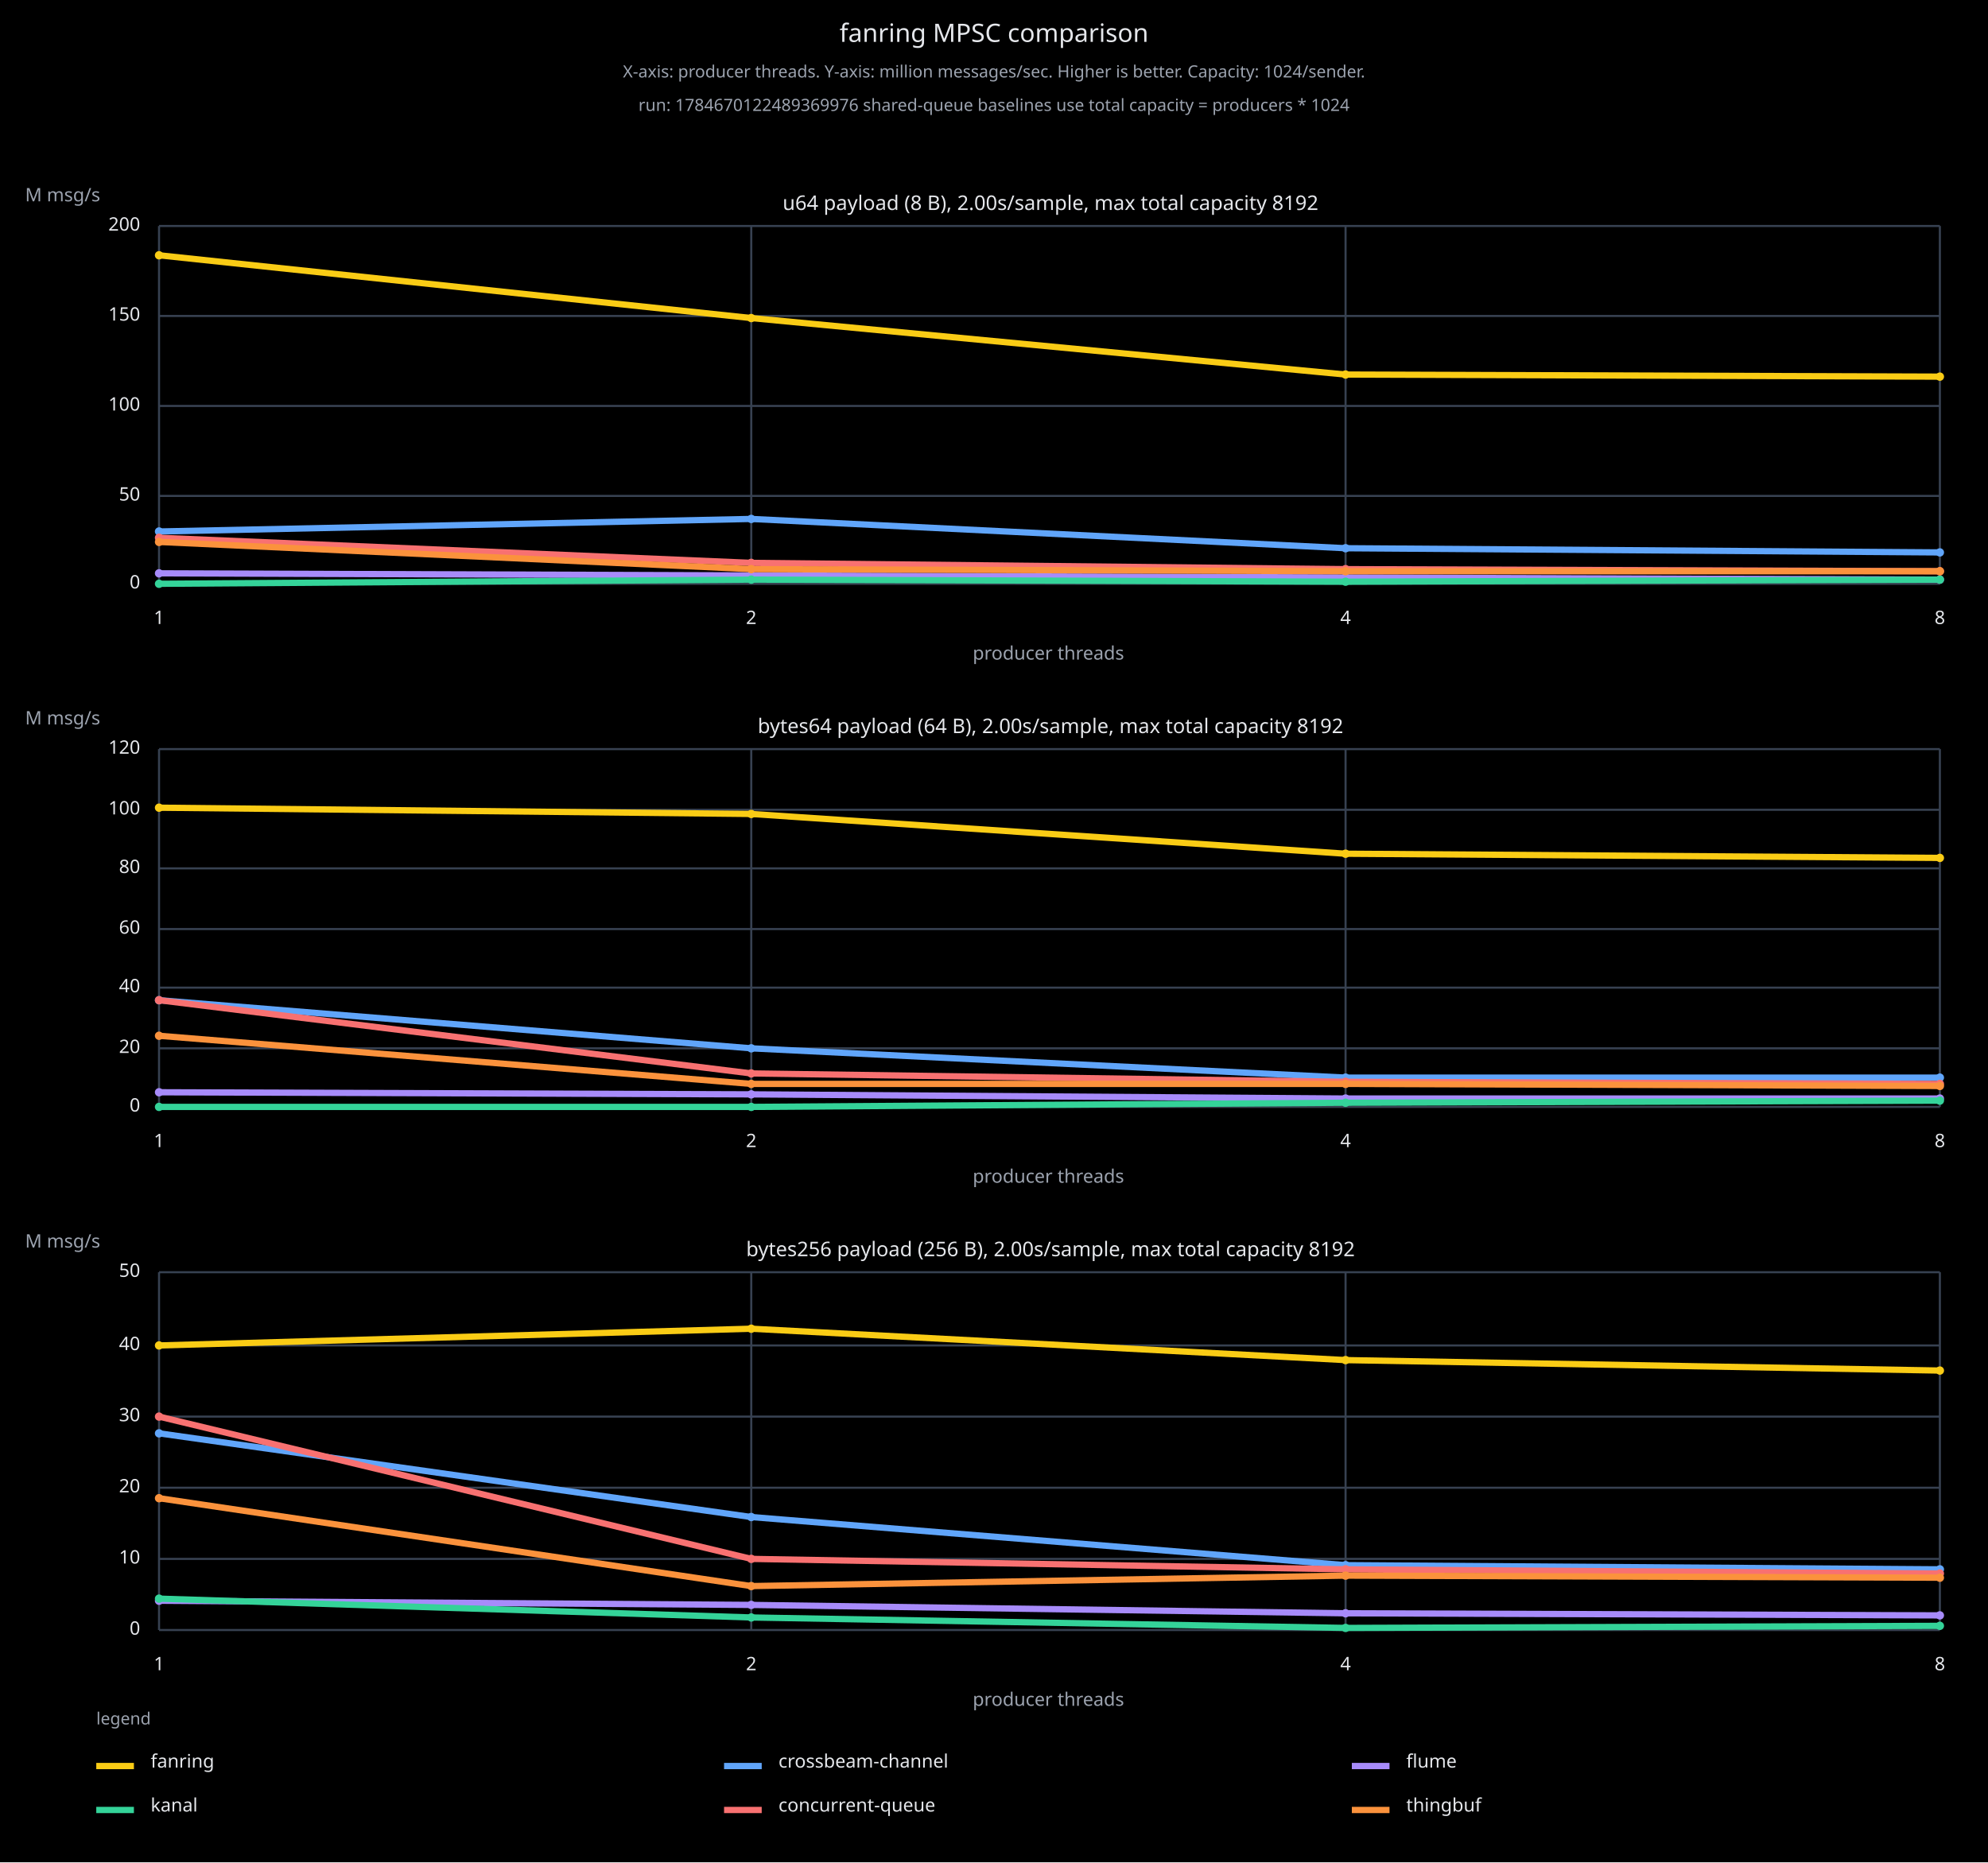
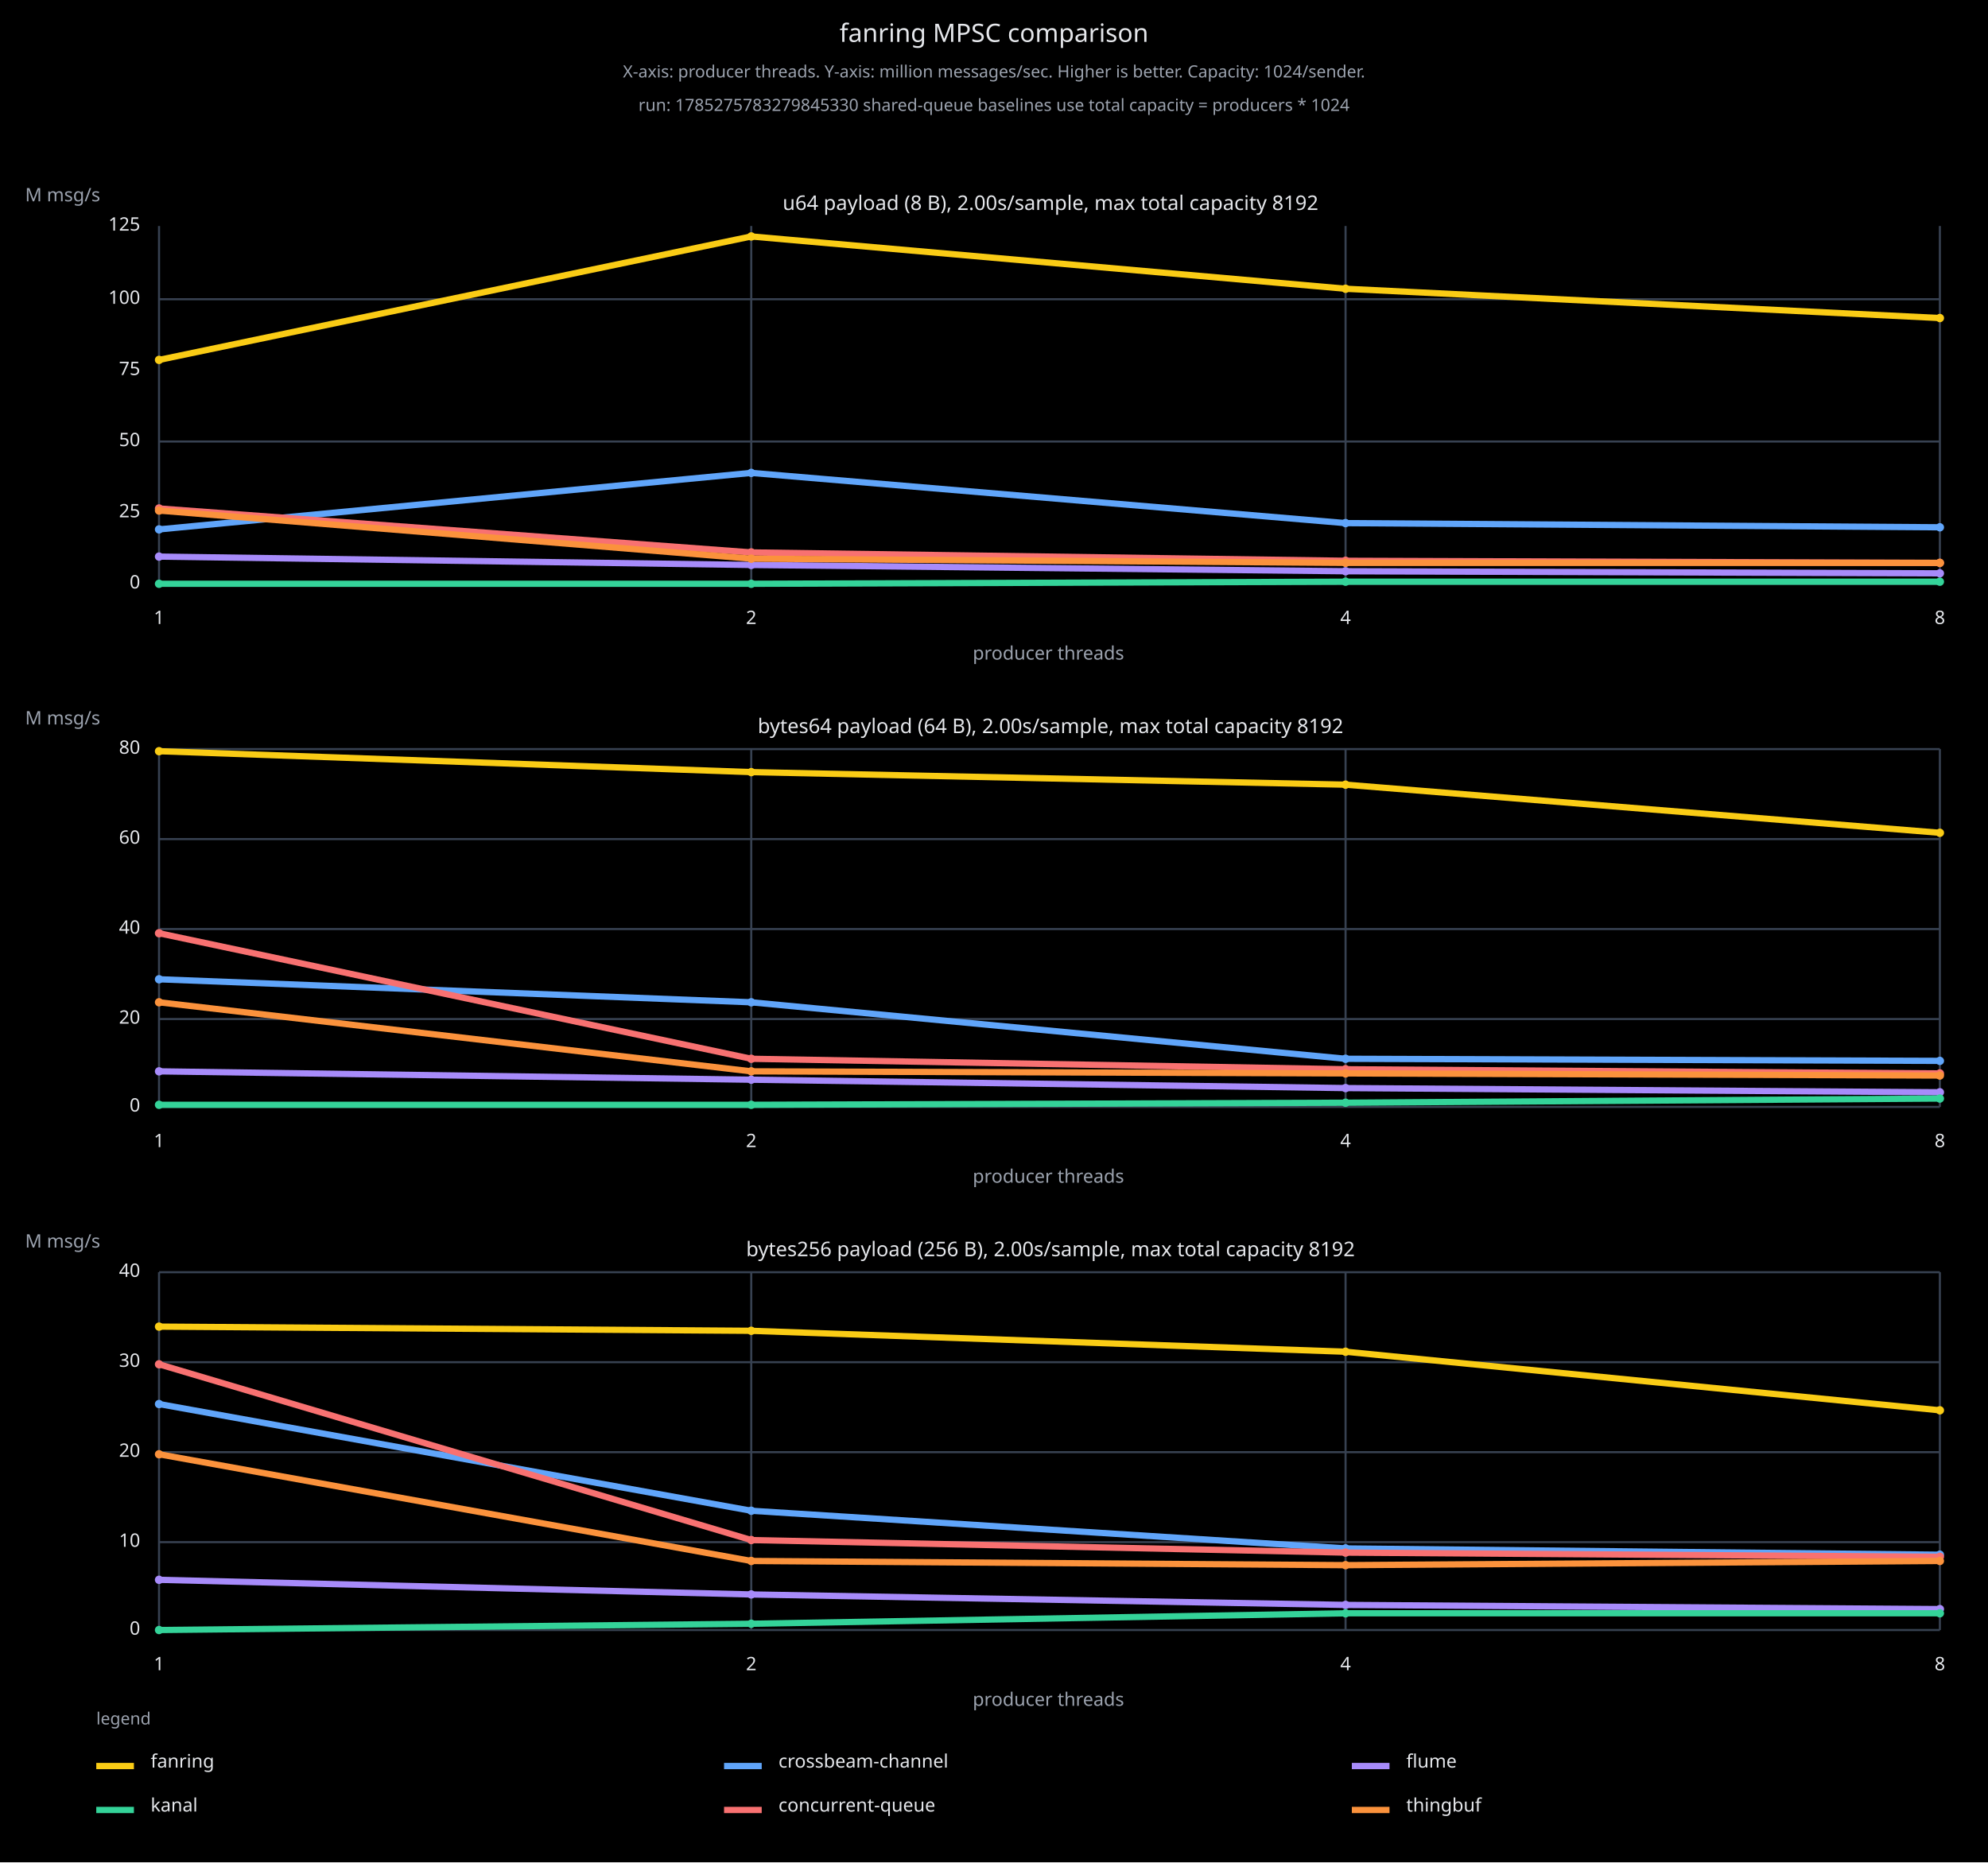
<svg xmlns="http://www.w3.org/2000/svg" width="950" height="890" viewBox="0 0 950 890">
  <rect x="0" y="0" width="950" height="890" opacity="1" fill="#000000" stroke="none" />
  <text x="475" y="17" dy="0.5ex" text-anchor="middle" font-family="sans-serif" font-size="12.097" opacity="1" fill="#E5E7EB">
fanring MPSC comparison
</text>
  <text x="475" y="35" dy="0.5ex" text-anchor="middle" font-family="sans-serif" font-size="8.065" opacity="1" fill="#9CA3AF">
X-axis: producer threads. Y-axis: million messages/sec. Higher is better. Capacity: 1024/sender.
</text>
  <text x="475" y="51" dy="0.5ex" text-anchor="middle" font-family="sans-serif" font-size="8.065" opacity="1" fill="#9CA3AF">
- run: 1784670122489369976   shared-queue baselines use total capacity = producers * 1024
+ run: 1785275783279845330   shared-queue baselines use total capacity = producers * 1024
</text>
  <text x="502" y="93" dy="0.76em" text-anchor="middle" font-family="sans-serif" font-size="9.677" opacity="1" fill="#E5E7EB">
u64 payload (8 B), 2.00s/sample, max total capacity 8192
</text>
  <line opacity="1" stroke="#374151" stroke-width="1" x1="76" y1="279" x2="76" y2="108" />
  <line opacity="1" stroke="#374151" stroke-width="1" x1="359" y1="279" x2="359" y2="108" />
  <line opacity="1" stroke="#374151" stroke-width="1" x1="643" y1="279" x2="643" y2="108" />
  <line opacity="1" stroke="#374151" stroke-width="1" x1="927" y1="279" x2="927" y2="108" />
  <line opacity="1" stroke="#374151" stroke-width="1" x1="76" y1="279" x2="927" y2="279" />
-   <line opacity="1" stroke="#374151" stroke-width="1" x1="76" y1="237" x2="927" y2="237" />
-   <line opacity="1" stroke="#374151" stroke-width="1" x1="76" y1="194" x2="927" y2="194" />
-   <line opacity="1" stroke="#374151" stroke-width="1" x1="76" y1="151" x2="927" y2="151" />
-   <line opacity="1" stroke="#374151" stroke-width="1" x1="76" y1="108" x2="927" y2="108" />
+   <line opacity="1" stroke="#374151" stroke-width="1" x1="76" y1="211" x2="927" y2="211" />
+   <line opacity="1" stroke="#374151" stroke-width="1" x1="76" y1="143" x2="927" y2="143" />
  <text x="76" y="296" dy="0.5ex" text-anchor="middle" font-family="sans-serif" font-size="8.871" opacity="1" fill="#E5E7EB">
1
</text>
  <text x="359" y="296" dy="0.5ex" text-anchor="middle" font-family="sans-serif" font-size="8.871" opacity="1" fill="#E5E7EB">
2
</text>
  <text x="643" y="296" dy="0.5ex" text-anchor="middle" font-family="sans-serif" font-size="8.871" opacity="1" fill="#E5E7EB">
4
</text>
  <text x="927" y="296" dy="0.5ex" text-anchor="middle" font-family="sans-serif" font-size="8.871" opacity="1" fill="#E5E7EB">
8
</text>
  <text x="501" y="313" dy="0.5ex" text-anchor="middle" font-family="sans-serif" font-size="8.871" opacity="1" fill="#9CA3AF">
producer threads
</text>
  <text x="67" y="279" dy="0.5ex" text-anchor="end" font-family="sans-serif" font-size="8.871" opacity="1" fill="#E5E7EB">
0
</text>
-   <text x="67" y="237" dy="0.5ex" text-anchor="end" font-family="sans-serif" font-size="8.871" opacity="1" fill="#E5E7EB">
+   <text x="67" y="245" dy="0.5ex" text-anchor="end" font-family="sans-serif" font-size="8.871" opacity="1" fill="#E5E7EB">
+ 25
+ </text>
+   <text x="67" y="211" dy="0.5ex" text-anchor="end" font-family="sans-serif" font-size="8.871" opacity="1" fill="#E5E7EB">
50
</text>
-   <text x="67" y="194" dy="0.5ex" text-anchor="end" font-family="sans-serif" font-size="8.871" opacity="1" fill="#E5E7EB">
+   <text x="67" y="177" dy="0.5ex" text-anchor="end" font-family="sans-serif" font-size="8.871" opacity="1" fill="#E5E7EB">
+ 75
+ </text>
+   <text x="67" y="143" dy="0.5ex" text-anchor="end" font-family="sans-serif" font-size="8.871" opacity="1" fill="#E5E7EB">
100
</text>
-   <text x="67" y="151" dy="0.5ex" text-anchor="end" font-family="sans-serif" font-size="8.871" opacity="1" fill="#E5E7EB">
- 150
- </text>
  <text x="67" y="108" dy="0.5ex" text-anchor="end" font-family="sans-serif" font-size="8.871" opacity="1" fill="#E5E7EB">
- 200
+ 125
</text>
  <text x="12" y="94" dy="0.5ex" text-anchor="start" font-family="sans-serif" font-size="8.871" opacity="1" fill="#9CA3AF">
M msg/s
</text>
-   <polyline fill="none" opacity="1" stroke="#FACC15" stroke-width="3" points="76,122 359,152 643,179 927,180 " />
-   <circle cx="76" cy="122" r="2" opacity="1" fill="#FACC15" stroke="none" stroke-width="1" />
-   <circle cx="359" cy="152" r="2" opacity="1" fill="#FACC15" stroke="none" stroke-width="1" />
-   <circle cx="643" cy="179" r="2" opacity="1" fill="#FACC15" stroke="none" stroke-width="1" />
-   <circle cx="927" cy="180" r="2" opacity="1" fill="#FACC15" stroke="none" stroke-width="1" />
-   <polyline fill="none" opacity="1" stroke="#60A5FA" stroke-width="3" points="76,254 359,248 643,262 927,264 " />
-   <circle cx="76" cy="254" r="2" opacity="1" fill="#60A5FA" stroke="none" stroke-width="1" />
-   <circle cx="359" cy="248" r="2" opacity="1" fill="#60A5FA" stroke="none" stroke-width="1" />
-   <circle cx="643" cy="262" r="2" opacity="1" fill="#60A5FA" stroke="none" stroke-width="1" />
-   <circle cx="927" cy="264" r="2" opacity="1" fill="#60A5FA" stroke="none" stroke-width="1" />
-   <polyline fill="none" opacity="1" stroke="#A78BFA" stroke-width="3" points="76,274 359,275 643,276 927,277 " />
-   <circle cx="76" cy="274" r="2" opacity="1" fill="#A78BFA" stroke="none" stroke-width="1" />
-   <circle cx="359" cy="275" r="2" opacity="1" fill="#A78BFA" stroke="none" stroke-width="1" />
-   <circle cx="643" cy="276" r="2" opacity="1" fill="#A78BFA" stroke="none" stroke-width="1" />
-   <circle cx="927" cy="277" r="2" opacity="1" fill="#A78BFA" stroke="none" stroke-width="1" />
-   <polyline fill="none" opacity="1" stroke="#34D399" stroke-width="3" points="76,279 359,277 643,278 927,277 " />
+   <polyline fill="none" opacity="1" stroke="#FACC15" stroke-width="3" points="76,172 359,113 643,138 927,152 " />
+   <circle cx="76" cy="172" r="2" opacity="1" fill="#FACC15" stroke="none" stroke-width="1" />
+   <circle cx="359" cy="113" r="2" opacity="1" fill="#FACC15" stroke="none" stroke-width="1" />
+   <circle cx="643" cy="138" r="2" opacity="1" fill="#FACC15" stroke="none" stroke-width="1" />
+   <circle cx="927" cy="152" r="2" opacity="1" fill="#FACC15" stroke="none" stroke-width="1" />
+   <polyline fill="none" opacity="1" stroke="#60A5FA" stroke-width="3" points="76,253 359,226 643,250 927,252 " />
+   <circle cx="76" cy="253" r="2" opacity="1" fill="#60A5FA" stroke="none" stroke-width="1" />
+   <circle cx="359" cy="226" r="2" opacity="1" fill="#60A5FA" stroke="none" stroke-width="1" />
+   <circle cx="643" cy="250" r="2" opacity="1" fill="#60A5FA" stroke="none" stroke-width="1" />
+   <circle cx="927" cy="252" r="2" opacity="1" fill="#60A5FA" stroke="none" stroke-width="1" />
+   <polyline fill="none" opacity="1" stroke="#A78BFA" stroke-width="3" points="76,266 359,270 643,273 927,274 " />
+   <circle cx="76" cy="266" r="2" opacity="1" fill="#A78BFA" stroke="none" stroke-width="1" />
+   <circle cx="359" cy="270" r="2" opacity="1" fill="#A78BFA" stroke="none" stroke-width="1" />
+   <circle cx="643" cy="273" r="2" opacity="1" fill="#A78BFA" stroke="none" stroke-width="1" />
+   <circle cx="927" cy="274" r="2" opacity="1" fill="#A78BFA" stroke="none" stroke-width="1" />
+   <polyline fill="none" opacity="1" stroke="#34D399" stroke-width="3" points="76,279 359,279 643,278 927,278 " />
  <circle cx="76" cy="279" r="2" opacity="1" fill="#34D399" stroke="none" stroke-width="1" />
-   <circle cx="359" cy="277" r="2" opacity="1" fill="#34D399" stroke="none" stroke-width="1" />
+   <circle cx="359" cy="279" r="2" opacity="1" fill="#34D399" stroke="none" stroke-width="1" />
  <circle cx="643" cy="278" r="2" opacity="1" fill="#34D399" stroke="none" stroke-width="1" />
-   <circle cx="927" cy="277" r="2" opacity="1" fill="#34D399" stroke="none" stroke-width="1" />
-   <polyline fill="none" opacity="1" stroke="#F87171" stroke-width="3" points="76,257 359,269 643,272 927,273 " />
-   <circle cx="76" cy="257" r="2" opacity="1" fill="#F87171" stroke="none" stroke-width="1" />
-   <circle cx="359" cy="269" r="2" opacity="1" fill="#F87171" stroke="none" stroke-width="1" />
-   <circle cx="643" cy="272" r="2" opacity="1" fill="#F87171" stroke="none" stroke-width="1" />
-   <circle cx="927" cy="273" r="2" opacity="1" fill="#F87171" stroke="none" stroke-width="1" />
-   <polyline fill="none" opacity="1" stroke="#FB923C" stroke-width="3" points="76,259 359,272 643,273 927,273 " />
-   <circle cx="76" cy="259" r="2" opacity="1" fill="#FB923C" stroke="none" stroke-width="1" />
-   <circle cx="359" cy="272" r="2" opacity="1" fill="#FB923C" stroke="none" stroke-width="1" />
-   <circle cx="643" cy="273" r="2" opacity="1" fill="#FB923C" stroke="none" stroke-width="1" />
-   <circle cx="927" cy="273" r="2" opacity="1" fill="#FB923C" stroke="none" stroke-width="1" />
+   <circle cx="927" cy="278" r="2" opacity="1" fill="#34D399" stroke="none" stroke-width="1" />
+   <polyline fill="none" opacity="1" stroke="#F87171" stroke-width="3" points="76,243 359,264 643,268 927,269 " />
+   <circle cx="76" cy="243" r="2" opacity="1" fill="#F87171" stroke="none" stroke-width="1" />
+   <circle cx="359" cy="264" r="2" opacity="1" fill="#F87171" stroke="none" stroke-width="1" />
+   <circle cx="643" cy="268" r="2" opacity="1" fill="#F87171" stroke="none" stroke-width="1" />
+   <circle cx="927" cy="269" r="2" opacity="1" fill="#F87171" stroke="none" stroke-width="1" />
+   <polyline fill="none" opacity="1" stroke="#FB923C" stroke-width="3" points="76,244 359,267 643,269 927,269 " />
+   <circle cx="76" cy="244" r="2" opacity="1" fill="#FB923C" stroke="none" stroke-width="1" />
+   <circle cx="359" cy="267" r="2" opacity="1" fill="#FB923C" stroke="none" stroke-width="1" />
+   <circle cx="643" cy="269" r="2" opacity="1" fill="#FB923C" stroke="none" stroke-width="1" />
+   <circle cx="927" cy="269" r="2" opacity="1" fill="#FB923C" stroke="none" stroke-width="1" />
  <text x="502" y="343" dy="0.76em" text-anchor="middle" font-family="sans-serif" font-size="9.677" opacity="1" fill="#E5E7EB">
bytes64 payload (64 B), 2.00s/sample, max total capacity 8192
</text>
  <line opacity="1" stroke="#374151" stroke-width="1" x1="76" y1="529" x2="76" y2="358" />
  <line opacity="1" stroke="#374151" stroke-width="1" x1="359" y1="529" x2="359" y2="358" />
  <line opacity="1" stroke="#374151" stroke-width="1" x1="643" y1="529" x2="643" y2="358" />
  <line opacity="1" stroke="#374151" stroke-width="1" x1="927" y1="529" x2="927" y2="358" />
  <line opacity="1" stroke="#374151" stroke-width="1" x1="76" y1="529" x2="927" y2="529" />
-   <line opacity="1" stroke="#374151" stroke-width="1" x1="76" y1="501" x2="927" y2="501" />
-   <line opacity="1" stroke="#374151" stroke-width="1" x1="76" y1="472" x2="927" y2="472" />
+   <line opacity="1" stroke="#374151" stroke-width="1" x1="76" y1="487" x2="927" y2="487" />
  <line opacity="1" stroke="#374151" stroke-width="1" x1="76" y1="444" x2="927" y2="444" />
-   <line opacity="1" stroke="#374151" stroke-width="1" x1="76" y1="415" x2="927" y2="415" />
-   <line opacity="1" stroke="#374151" stroke-width="1" x1="76" y1="387" x2="927" y2="387" />
+   <line opacity="1" stroke="#374151" stroke-width="1" x1="76" y1="401" x2="927" y2="401" />
  <line opacity="1" stroke="#374151" stroke-width="1" x1="76" y1="358" x2="927" y2="358" />
  <text x="76" y="546" dy="0.5ex" text-anchor="middle" font-family="sans-serif" font-size="8.871" opacity="1" fill="#E5E7EB">
1
</text>
  <text x="359" y="546" dy="0.5ex" text-anchor="middle" font-family="sans-serif" font-size="8.871" opacity="1" fill="#E5E7EB">
2
</text>
  <text x="643" y="546" dy="0.5ex" text-anchor="middle" font-family="sans-serif" font-size="8.871" opacity="1" fill="#E5E7EB">
4
</text>
  <text x="927" y="546" dy="0.5ex" text-anchor="middle" font-family="sans-serif" font-size="8.871" opacity="1" fill="#E5E7EB">
8
</text>
  <text x="501" y="563" dy="0.5ex" text-anchor="middle" font-family="sans-serif" font-size="8.871" opacity="1" fill="#9CA3AF">
producer threads
</text>
  <text x="67" y="529" dy="0.5ex" text-anchor="end" font-family="sans-serif" font-size="8.871" opacity="1" fill="#E5E7EB">
0
</text>
-   <text x="67" y="501" dy="0.5ex" text-anchor="end" font-family="sans-serif" font-size="8.871" opacity="1" fill="#E5E7EB">
+   <text x="67" y="487" dy="0.5ex" text-anchor="end" font-family="sans-serif" font-size="8.871" opacity="1" fill="#E5E7EB">
20
</text>
-   <text x="67" y="472" dy="0.5ex" text-anchor="end" font-family="sans-serif" font-size="8.871" opacity="1" fill="#E5E7EB">
+   <text x="67" y="444" dy="0.5ex" text-anchor="end" font-family="sans-serif" font-size="8.871" opacity="1" fill="#E5E7EB">
40
</text>
-   <text x="67" y="444" dy="0.5ex" text-anchor="end" font-family="sans-serif" font-size="8.871" opacity="1" fill="#E5E7EB">
+   <text x="67" y="401" dy="0.5ex" text-anchor="end" font-family="sans-serif" font-size="8.871" opacity="1" fill="#E5E7EB">
60
</text>
-   <text x="67" y="415" dy="0.5ex" text-anchor="end" font-family="sans-serif" font-size="8.871" opacity="1" fill="#E5E7EB">
+   <text x="67" y="358" dy="0.5ex" text-anchor="end" font-family="sans-serif" font-size="8.871" opacity="1" fill="#E5E7EB">
80
- </text>
-   <text x="67" y="387" dy="0.5ex" text-anchor="end" font-family="sans-serif" font-size="8.871" opacity="1" fill="#E5E7EB">
- 100
- </text>
-   <text x="67" y="358" dy="0.5ex" text-anchor="end" font-family="sans-serif" font-size="8.871" opacity="1" fill="#E5E7EB">
- 120
</text>
  <text x="12" y="344" dy="0.5ex" text-anchor="start" font-family="sans-serif" font-size="8.871" opacity="1" fill="#9CA3AF">
M msg/s
</text>
-   <polyline fill="none" opacity="1" stroke="#FACC15" stroke-width="3" points="76,386 359,389 643,408 927,410 " />
-   <circle cx="76" cy="386" r="2" opacity="1" fill="#FACC15" stroke="none" stroke-width="1" />
-   <circle cx="359" cy="389" r="2" opacity="1" fill="#FACC15" stroke="none" stroke-width="1" />
-   <circle cx="643" cy="408" r="2" opacity="1" fill="#FACC15" stroke="none" stroke-width="1" />
-   <circle cx="927" cy="410" r="2" opacity="1" fill="#FACC15" stroke="none" stroke-width="1" />
-   <polyline fill="none" opacity="1" stroke="#60A5FA" stroke-width="3" points="76,478 359,501 643,515 927,515 " />
-   <circle cx="76" cy="478" r="2" opacity="1" fill="#60A5FA" stroke="none" stroke-width="1" />
-   <circle cx="359" cy="501" r="2" opacity="1" fill="#60A5FA" stroke="none" stroke-width="1" />
-   <circle cx="643" cy="515" r="2" opacity="1" fill="#60A5FA" stroke="none" stroke-width="1" />
-   <circle cx="927" cy="515" r="2" opacity="1" fill="#60A5FA" stroke="none" stroke-width="1" />
-   <polyline fill="none" opacity="1" stroke="#A78BFA" stroke-width="3" points="76,522 359,523 643,525 927,525 " />
-   <circle cx="76" cy="522" r="2" opacity="1" fill="#A78BFA" stroke="none" stroke-width="1" />
-   <circle cx="359" cy="523" r="2" opacity="1" fill="#A78BFA" stroke="none" stroke-width="1" />
-   <circle cx="643" cy="525" r="2" opacity="1" fill="#A78BFA" stroke="none" stroke-width="1" />
-   <circle cx="927" cy="525" r="2" opacity="1" fill="#A78BFA" stroke="none" stroke-width="1" />
-   <polyline fill="none" opacity="1" stroke="#34D399" stroke-width="3" points="76,529 359,529 643,527 927,526 " />
-   <circle cx="76" cy="529" r="2" opacity="1" fill="#34D399" stroke="none" stroke-width="1" />
-   <circle cx="359" cy="529" r="2" opacity="1" fill="#34D399" stroke="none" stroke-width="1" />
+   <polyline fill="none" opacity="1" stroke="#FACC15" stroke-width="3" points="76,359 359,369 643,375 927,398 " />
+   <circle cx="76" cy="359" r="2" opacity="1" fill="#FACC15" stroke="none" stroke-width="1" />
+   <circle cx="359" cy="369" r="2" opacity="1" fill="#FACC15" stroke="none" stroke-width="1" />
+   <circle cx="643" cy="375" r="2" opacity="1" fill="#FACC15" stroke="none" stroke-width="1" />
+   <circle cx="927" cy="398" r="2" opacity="1" fill="#FACC15" stroke="none" stroke-width="1" />
+   <polyline fill="none" opacity="1" stroke="#60A5FA" stroke-width="3" points="76,468 359,479 643,506 927,507 " />
+   <circle cx="76" cy="468" r="2" opacity="1" fill="#60A5FA" stroke="none" stroke-width="1" />
+   <circle cx="359" cy="479" r="2" opacity="1" fill="#60A5FA" stroke="none" stroke-width="1" />
+   <circle cx="643" cy="506" r="2" opacity="1" fill="#60A5FA" stroke="none" stroke-width="1" />
+   <circle cx="927" cy="507" r="2" opacity="1" fill="#60A5FA" stroke="none" stroke-width="1" />
+   <polyline fill="none" opacity="1" stroke="#A78BFA" stroke-width="3" points="76,512 359,516 643,520 927,522 " />
+   <circle cx="76" cy="512" r="2" opacity="1" fill="#A78BFA" stroke="none" stroke-width="1" />
+   <circle cx="359" cy="516" r="2" opacity="1" fill="#A78BFA" stroke="none" stroke-width="1" />
+   <circle cx="643" cy="520" r="2" opacity="1" fill="#A78BFA" stroke="none" stroke-width="1" />
+   <circle cx="927" cy="522" r="2" opacity="1" fill="#A78BFA" stroke="none" stroke-width="1" />
+   <polyline fill="none" opacity="1" stroke="#34D399" stroke-width="3" points="76,528 359,528 643,527 927,525 " />
+   <circle cx="76" cy="528" r="2" opacity="1" fill="#34D399" stroke="none" stroke-width="1" />
+   <circle cx="359" cy="528" r="2" opacity="1" fill="#34D399" stroke="none" stroke-width="1" />
  <circle cx="643" cy="527" r="2" opacity="1" fill="#34D399" stroke="none" stroke-width="1" />
-   <circle cx="927" cy="526" r="2" opacity="1" fill="#34D399" stroke="none" stroke-width="1" />
-   <polyline fill="none" opacity="1" stroke="#F87171" stroke-width="3" points="76,478 359,513 643,517 927,518 " />
-   <circle cx="76" cy="478" r="2" opacity="1" fill="#F87171" stroke="none" stroke-width="1" />
-   <circle cx="359" cy="513" r="2" opacity="1" fill="#F87171" stroke="none" stroke-width="1" />
-   <circle cx="643" cy="517" r="2" opacity="1" fill="#F87171" stroke="none" stroke-width="1" />
-   <circle cx="927" cy="518" r="2" opacity="1" fill="#F87171" stroke="none" stroke-width="1" />
-   <polyline fill="none" opacity="1" stroke="#FB923C" stroke-width="3" points="76,495 359,518 643,518 927,519 " />
-   <circle cx="76" cy="495" r="2" opacity="1" fill="#FB923C" stroke="none" stroke-width="1" />
-   <circle cx="359" cy="518" r="2" opacity="1" fill="#FB923C" stroke="none" stroke-width="1" />
-   <circle cx="643" cy="518" r="2" opacity="1" fill="#FB923C" stroke="none" stroke-width="1" />
-   <circle cx="927" cy="519" r="2" opacity="1" fill="#FB923C" stroke="none" stroke-width="1" />
+   <circle cx="927" cy="525" r="2" opacity="1" fill="#34D399" stroke="none" stroke-width="1" />
+   <polyline fill="none" opacity="1" stroke="#F87171" stroke-width="3" points="76,446 359,506 643,511 927,513 " />
+   <circle cx="76" cy="446" r="2" opacity="1" fill="#F87171" stroke="none" stroke-width="1" />
+   <circle cx="359" cy="506" r="2" opacity="1" fill="#F87171" stroke="none" stroke-width="1" />
+   <circle cx="643" cy="511" r="2" opacity="1" fill="#F87171" stroke="none" stroke-width="1" />
+   <circle cx="927" cy="513" r="2" opacity="1" fill="#F87171" stroke="none" stroke-width="1" />
+   <polyline fill="none" opacity="1" stroke="#FB923C" stroke-width="3" points="76,479 359,512 643,513 927,514 " />
+   <circle cx="76" cy="479" r="2" opacity="1" fill="#FB923C" stroke="none" stroke-width="1" />
+   <circle cx="359" cy="512" r="2" opacity="1" fill="#FB923C" stroke="none" stroke-width="1" />
+   <circle cx="643" cy="513" r="2" opacity="1" fill="#FB923C" stroke="none" stroke-width="1" />
+   <circle cx="927" cy="514" r="2" opacity="1" fill="#FB923C" stroke="none" stroke-width="1" />
  <text x="502" y="593" dy="0.76em" text-anchor="middle" font-family="sans-serif" font-size="9.677" opacity="1" fill="#E5E7EB">
bytes256 payload (256 B), 2.00s/sample, max total capacity 8192
</text>
  <line opacity="1" stroke="#374151" stroke-width="1" x1="76" y1="779" x2="76" y2="608" />
  <line opacity="1" stroke="#374151" stroke-width="1" x1="359" y1="779" x2="359" y2="608" />
  <line opacity="1" stroke="#374151" stroke-width="1" x1="643" y1="779" x2="643" y2="608" />
  <line opacity="1" stroke="#374151" stroke-width="1" x1="927" y1="779" x2="927" y2="608" />
  <line opacity="1" stroke="#374151" stroke-width="1" x1="76" y1="779" x2="927" y2="779" />
-   <line opacity="1" stroke="#374151" stroke-width="1" x1="76" y1="745" x2="927" y2="745" />
-   <line opacity="1" stroke="#374151" stroke-width="1" x1="76" y1="711" x2="927" y2="711" />
-   <line opacity="1" stroke="#374151" stroke-width="1" x1="76" y1="677" x2="927" y2="677" />
-   <line opacity="1" stroke="#374151" stroke-width="1" x1="76" y1="643" x2="927" y2="643" />
+   <line opacity="1" stroke="#374151" stroke-width="1" x1="76" y1="737" x2="927" y2="737" />
+   <line opacity="1" stroke="#374151" stroke-width="1" x1="76" y1="694" x2="927" y2="694" />
+   <line opacity="1" stroke="#374151" stroke-width="1" x1="76" y1="651" x2="927" y2="651" />
  <line opacity="1" stroke="#374151" stroke-width="1" x1="76" y1="608" x2="927" y2="608" />
  <text x="76" y="796" dy="0.5ex" text-anchor="middle" font-family="sans-serif" font-size="8.871" opacity="1" fill="#E5E7EB">
1
</text>
  <text x="359" y="796" dy="0.5ex" text-anchor="middle" font-family="sans-serif" font-size="8.871" opacity="1" fill="#E5E7EB">
2
</text>
  <text x="643" y="796" dy="0.5ex" text-anchor="middle" font-family="sans-serif" font-size="8.871" opacity="1" fill="#E5E7EB">
4
</text>
  <text x="927" y="796" dy="0.5ex" text-anchor="middle" font-family="sans-serif" font-size="8.871" opacity="1" fill="#E5E7EB">
8
</text>
  <text x="501" y="813" dy="0.5ex" text-anchor="middle" font-family="sans-serif" font-size="8.871" opacity="1" fill="#9CA3AF">
producer threads
</text>
  <text x="67" y="779" dy="0.5ex" text-anchor="end" font-family="sans-serif" font-size="8.871" opacity="1" fill="#E5E7EB">
0
</text>
-   <text x="67" y="745" dy="0.5ex" text-anchor="end" font-family="sans-serif" font-size="8.871" opacity="1" fill="#E5E7EB">
+   <text x="67" y="737" dy="0.5ex" text-anchor="end" font-family="sans-serif" font-size="8.871" opacity="1" fill="#E5E7EB">
10
</text>
-   <text x="67" y="711" dy="0.5ex" text-anchor="end" font-family="sans-serif" font-size="8.871" opacity="1" fill="#E5E7EB">
+   <text x="67" y="694" dy="0.5ex" text-anchor="end" font-family="sans-serif" font-size="8.871" opacity="1" fill="#E5E7EB">
20
</text>
-   <text x="67" y="677" dy="0.5ex" text-anchor="end" font-family="sans-serif" font-size="8.871" opacity="1" fill="#E5E7EB">
+   <text x="67" y="651" dy="0.5ex" text-anchor="end" font-family="sans-serif" font-size="8.871" opacity="1" fill="#E5E7EB">
30
</text>
-   <text x="67" y="643" dy="0.5ex" text-anchor="end" font-family="sans-serif" font-size="8.871" opacity="1" fill="#E5E7EB">
+   <text x="67" y="608" dy="0.5ex" text-anchor="end" font-family="sans-serif" font-size="8.871" opacity="1" fill="#E5E7EB">
40
- </text>
-   <text x="67" y="608" dy="0.5ex" text-anchor="end" font-family="sans-serif" font-size="8.871" opacity="1" fill="#E5E7EB">
- 50
</text>
  <text x="12" y="594" dy="0.5ex" text-anchor="start" font-family="sans-serif" font-size="8.871" opacity="1" fill="#9CA3AF">
M msg/s
</text>
-   <polyline fill="none" opacity="1" stroke="#FACC15" stroke-width="3" points="76,643 359,635 643,650 927,655 " />
-   <circle cx="76" cy="643" r="2" opacity="1" fill="#FACC15" stroke="none" stroke-width="1" />
-   <circle cx="359" cy="635" r="2" opacity="1" fill="#FACC15" stroke="none" stroke-width="1" />
-   <circle cx="643" cy="650" r="2" opacity="1" fill="#FACC15" stroke="none" stroke-width="1" />
-   <circle cx="927" cy="655" r="2" opacity="1" fill="#FACC15" stroke="none" stroke-width="1" />
-   <polyline fill="none" opacity="1" stroke="#60A5FA" stroke-width="3" points="76,685 359,725 643,748 927,750 " />
-   <circle cx="76" cy="685" r="2" opacity="1" fill="#60A5FA" stroke="none" stroke-width="1" />
-   <circle cx="359" cy="725" r="2" opacity="1" fill="#60A5FA" stroke="none" stroke-width="1" />
-   <circle cx="643" cy="748" r="2" opacity="1" fill="#60A5FA" stroke="none" stroke-width="1" />
-   <circle cx="927" cy="750" r="2" opacity="1" fill="#60A5FA" stroke="none" stroke-width="1" />
-   <polyline fill="none" opacity="1" stroke="#A78BFA" stroke-width="3" points="76,765 359,767 643,771 927,772 " />
-   <circle cx="76" cy="765" r="2" opacity="1" fill="#A78BFA" stroke="none" stroke-width="1" />
-   <circle cx="359" cy="767" r="2" opacity="1" fill="#A78BFA" stroke="none" stroke-width="1" />
-   <circle cx="643" cy="771" r="2" opacity="1" fill="#A78BFA" stroke="none" stroke-width="1" />
-   <circle cx="927" cy="772" r="2" opacity="1" fill="#A78BFA" stroke="none" stroke-width="1" />
-   <polyline fill="none" opacity="1" stroke="#34D399" stroke-width="3" points="76,764 359,773 643,778 927,777 " />
-   <circle cx="76" cy="764" r="2" opacity="1" fill="#34D399" stroke="none" stroke-width="1" />
-   <circle cx="359" cy="773" r="2" opacity="1" fill="#34D399" stroke="none" stroke-width="1" />
-   <circle cx="643" cy="778" r="2" opacity="1" fill="#34D399" stroke="none" stroke-width="1" />
-   <circle cx="927" cy="777" r="2" opacity="1" fill="#34D399" stroke="none" stroke-width="1" />
-   <polyline fill="none" opacity="1" stroke="#F87171" stroke-width="3" points="76,677 359,745 643,750 927,752 " />
-   <circle cx="76" cy="677" r="2" opacity="1" fill="#F87171" stroke="none" stroke-width="1" />
-   <circle cx="359" cy="745" r="2" opacity="1" fill="#F87171" stroke="none" stroke-width="1" />
-   <circle cx="643" cy="750" r="2" opacity="1" fill="#F87171" stroke="none" stroke-width="1" />
-   <circle cx="927" cy="752" r="2" opacity="1" fill="#F87171" stroke="none" stroke-width="1" />
-   <polyline fill="none" opacity="1" stroke="#FB923C" stroke-width="3" points="76,716 359,758 643,753 927,754 " />
-   <circle cx="76" cy="716" r="2" opacity="1" fill="#FB923C" stroke="none" stroke-width="1" />
-   <circle cx="359" cy="758" r="2" opacity="1" fill="#FB923C" stroke="none" stroke-width="1" />
-   <circle cx="643" cy="753" r="2" opacity="1" fill="#FB923C" stroke="none" stroke-width="1" />
-   <circle cx="927" cy="754" r="2" opacity="1" fill="#FB923C" stroke="none" stroke-width="1" />
+   <polyline fill="none" opacity="1" stroke="#FACC15" stroke-width="3" points="76,634 359,636 643,646 927,674 " />
+   <circle cx="76" cy="634" r="2" opacity="1" fill="#FACC15" stroke="none" stroke-width="1" />
+   <circle cx="359" cy="636" r="2" opacity="1" fill="#FACC15" stroke="none" stroke-width="1" />
+   <circle cx="643" cy="646" r="2" opacity="1" fill="#FACC15" stroke="none" stroke-width="1" />
+   <circle cx="927" cy="674" r="2" opacity="1" fill="#FACC15" stroke="none" stroke-width="1" />
+   <polyline fill="none" opacity="1" stroke="#60A5FA" stroke-width="3" points="76,671 359,722 643,740 927,743 " />
+   <circle cx="76" cy="671" r="2" opacity="1" fill="#60A5FA" stroke="none" stroke-width="1" />
+   <circle cx="359" cy="722" r="2" opacity="1" fill="#60A5FA" stroke="none" stroke-width="1" />
+   <circle cx="643" cy="740" r="2" opacity="1" fill="#60A5FA" stroke="none" stroke-width="1" />
+   <circle cx="927" cy="743" r="2" opacity="1" fill="#60A5FA" stroke="none" stroke-width="1" />
+   <polyline fill="none" opacity="1" stroke="#A78BFA" stroke-width="3" points="76,755 359,762 643,767 927,769 " />
+   <circle cx="76" cy="755" r="2" opacity="1" fill="#A78BFA" stroke="none" stroke-width="1" />
+   <circle cx="359" cy="762" r="2" opacity="1" fill="#A78BFA" stroke="none" stroke-width="1" />
+   <circle cx="643" cy="767" r="2" opacity="1" fill="#A78BFA" stroke="none" stroke-width="1" />
+   <circle cx="927" cy="769" r="2" opacity="1" fill="#A78BFA" stroke="none" stroke-width="1" />
+   <polyline fill="none" opacity="1" stroke="#34D399" stroke-width="3" points="76,779 359,776 643,771 927,771 " />
+   <circle cx="76" cy="779" r="2" opacity="1" fill="#34D399" stroke="none" stroke-width="1" />
+   <circle cx="359" cy="776" r="2" opacity="1" fill="#34D399" stroke="none" stroke-width="1" />
+   <circle cx="643" cy="771" r="2" opacity="1" fill="#34D399" stroke="none" stroke-width="1" />
+   <circle cx="927" cy="771" r="2" opacity="1" fill="#34D399" stroke="none" stroke-width="1" />
+   <polyline fill="none" opacity="1" stroke="#F87171" stroke-width="3" points="76,652 359,736 643,742 927,744 " />
+   <circle cx="76" cy="652" r="2" opacity="1" fill="#F87171" stroke="none" stroke-width="1" />
+   <circle cx="359" cy="736" r="2" opacity="1" fill="#F87171" stroke="none" stroke-width="1" />
+   <circle cx="643" cy="742" r="2" opacity="1" fill="#F87171" stroke="none" stroke-width="1" />
+   <circle cx="927" cy="744" r="2" opacity="1" fill="#F87171" stroke="none" stroke-width="1" />
+   <polyline fill="none" opacity="1" stroke="#FB923C" stroke-width="3" points="76,695 359,746 643,748 927,746 " />
+   <circle cx="76" cy="695" r="2" opacity="1" fill="#FB923C" stroke="none" stroke-width="1" />
+   <circle cx="359" cy="746" r="2" opacity="1" fill="#FB923C" stroke="none" stroke-width="1" />
+   <circle cx="643" cy="748" r="2" opacity="1" fill="#FB923C" stroke="none" stroke-width="1" />
+   <circle cx="927" cy="746" r="2" opacity="1" fill="#FB923C" stroke="none" stroke-width="1" />
  <text x="46" y="818" dy="0.76em" text-anchor="start" font-family="sans-serif" font-size="8.065" opacity="1" fill="#9CA3AF">
legend
</text>
  <polyline fill="none" opacity="1" stroke="#FACC15" stroke-width="3" points="46,844 64,844 " />
  <text x="72" y="838" dy="0.76em" text-anchor="start" font-family="sans-serif" font-size="8.871" opacity="1" fill="#E5E7EB">
fanring
</text>
  <polyline fill="none" opacity="1" stroke="#60A5FA" stroke-width="3" points="346,844 364,844 " />
  <text x="372" y="838" dy="0.76em" text-anchor="start" font-family="sans-serif" font-size="8.871" opacity="1" fill="#E5E7EB">
crossbeam-channel
</text>
  <polyline fill="none" opacity="1" stroke="#A78BFA" stroke-width="3" points="646,844 664,844 " />
  <text x="672" y="838" dy="0.76em" text-anchor="start" font-family="sans-serif" font-size="8.871" opacity="1" fill="#E5E7EB">
flume
</text>
  <polyline fill="none" opacity="1" stroke="#34D399" stroke-width="3" points="46,865 64,865 " />
  <text x="72" y="859" dy="0.76em" text-anchor="start" font-family="sans-serif" font-size="8.871" opacity="1" fill="#E5E7EB">
kanal
</text>
  <polyline fill="none" opacity="1" stroke="#F87171" stroke-width="3" points="346,865 364,865 " />
  <text x="372" y="859" dy="0.76em" text-anchor="start" font-family="sans-serif" font-size="8.871" opacity="1" fill="#E5E7EB">
concurrent-queue
</text>
  <polyline fill="none" opacity="1" stroke="#FB923C" stroke-width="3" points="646,865 664,865 " />
  <text x="672" y="859" dy="0.76em" text-anchor="start" font-family="sans-serif" font-size="8.871" opacity="1" fill="#E5E7EB">
thingbuf
</text>
</svg>
